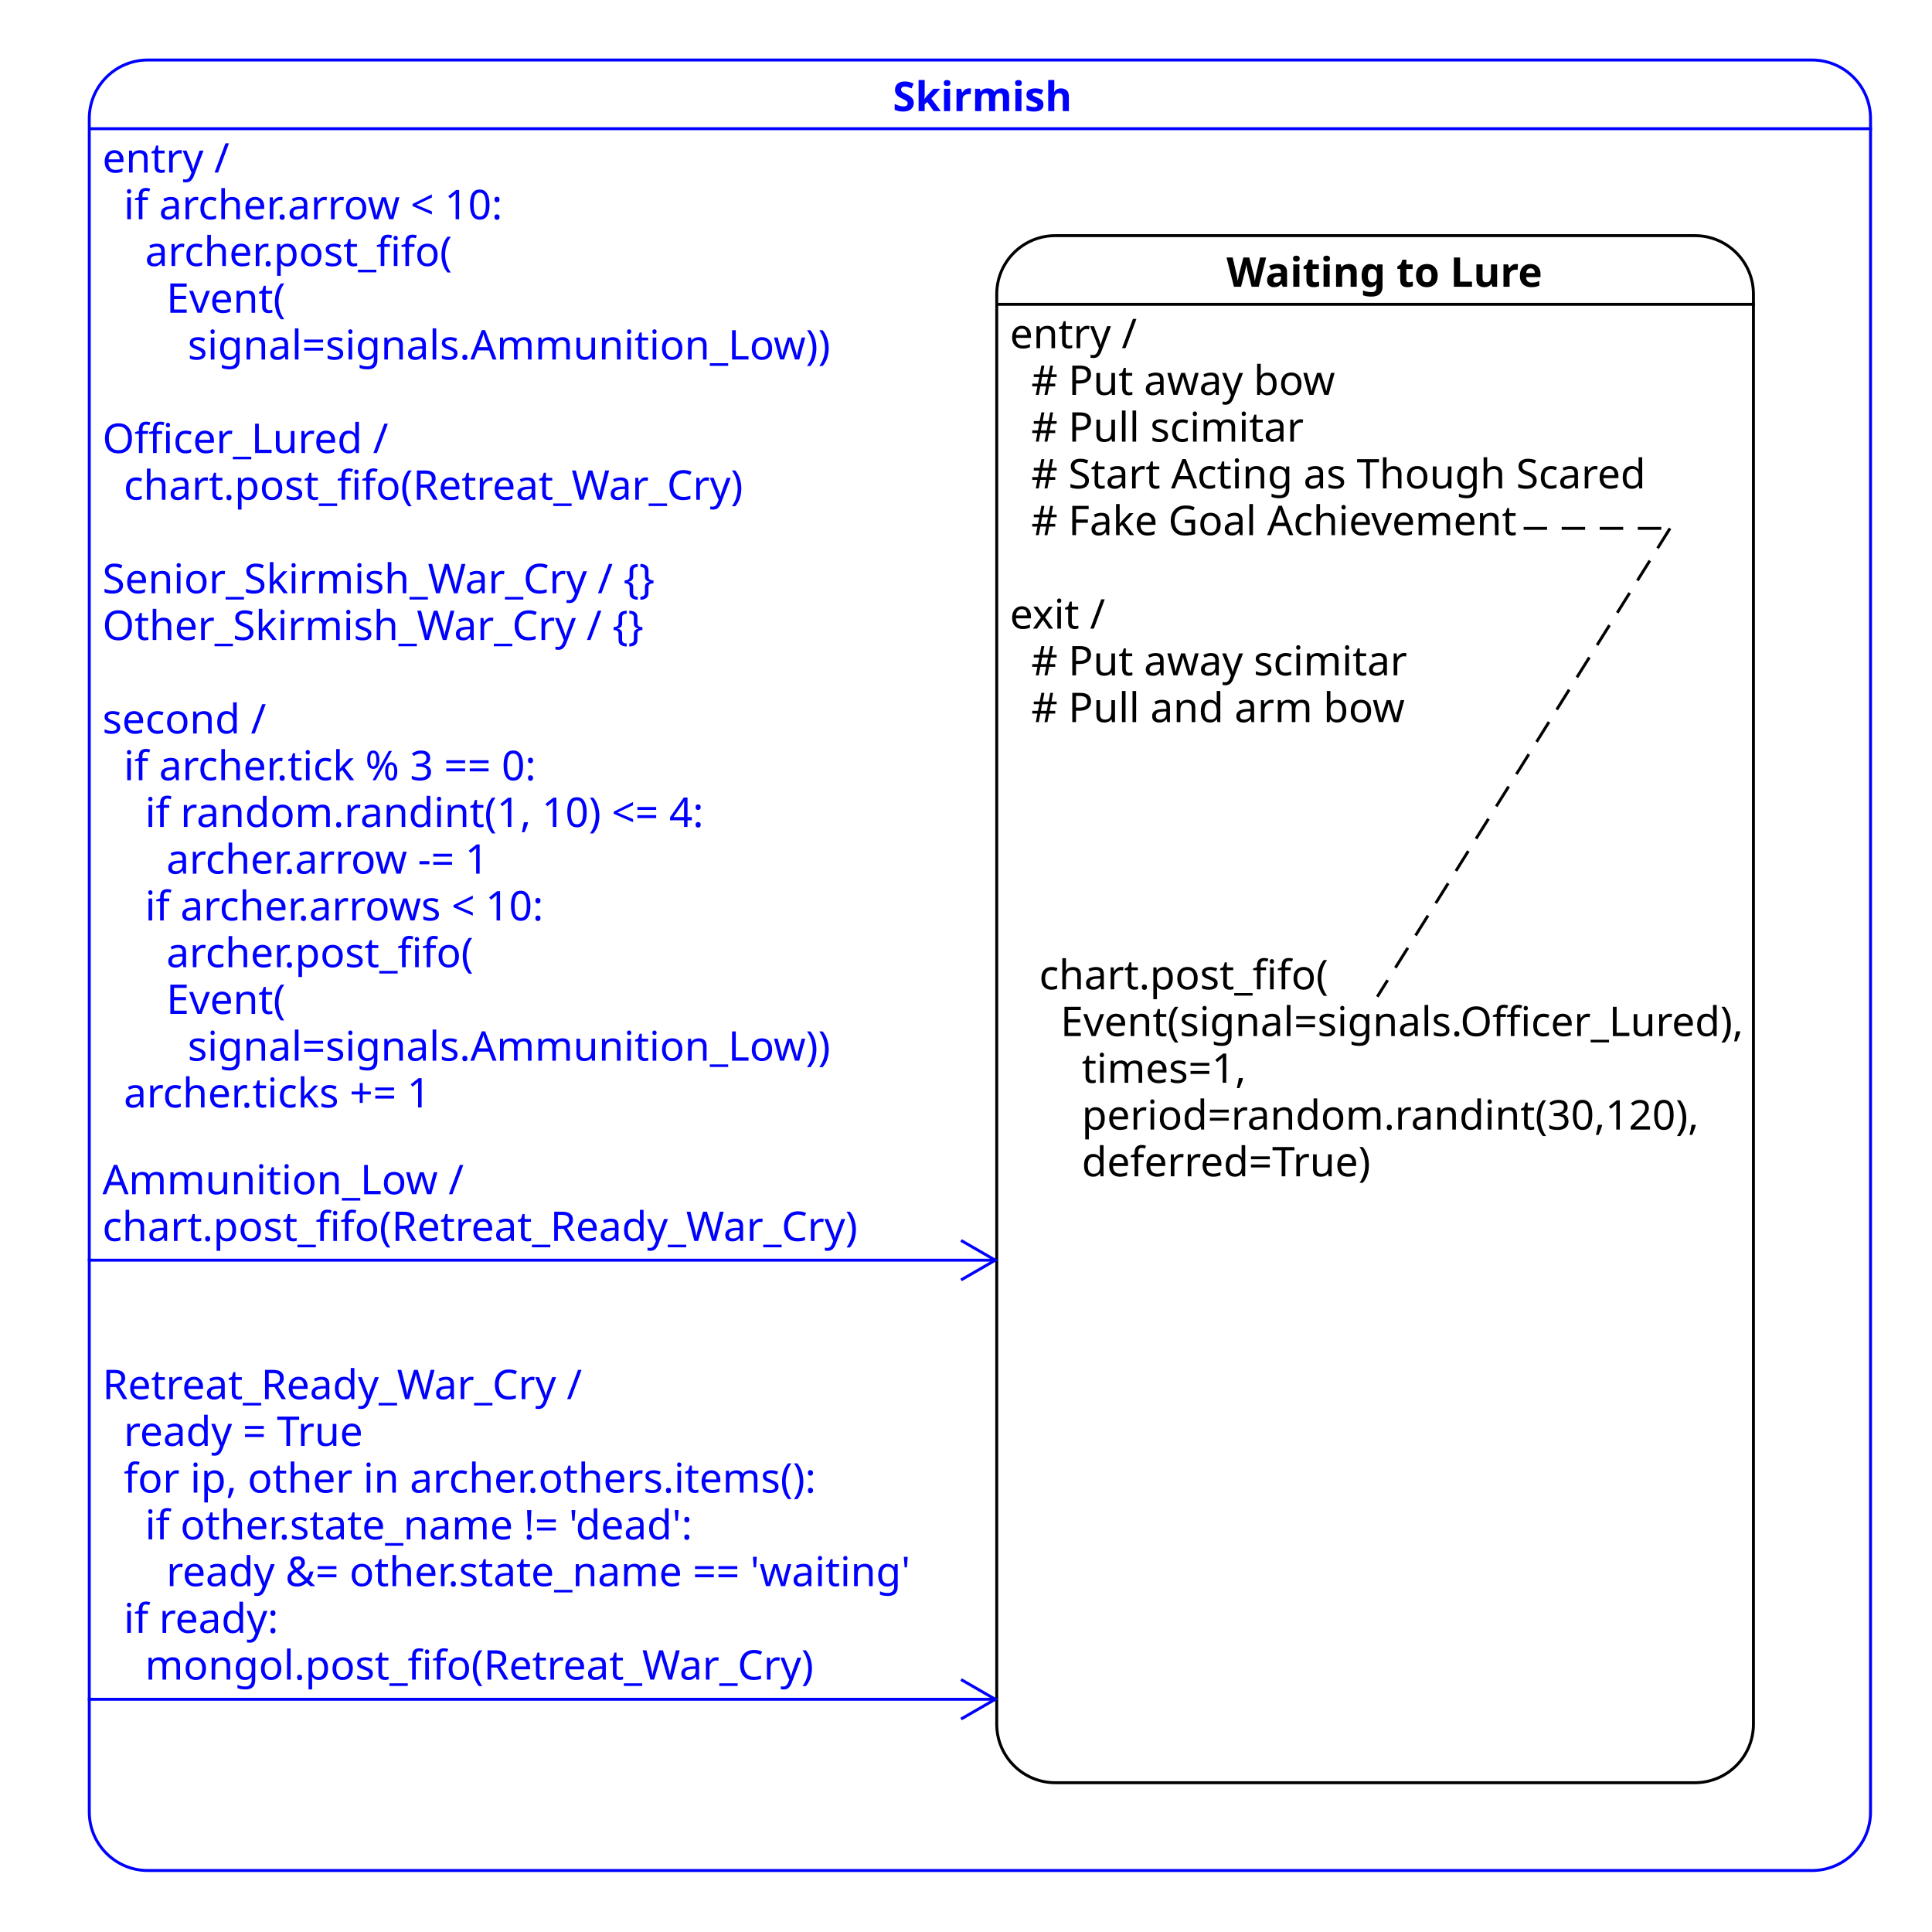
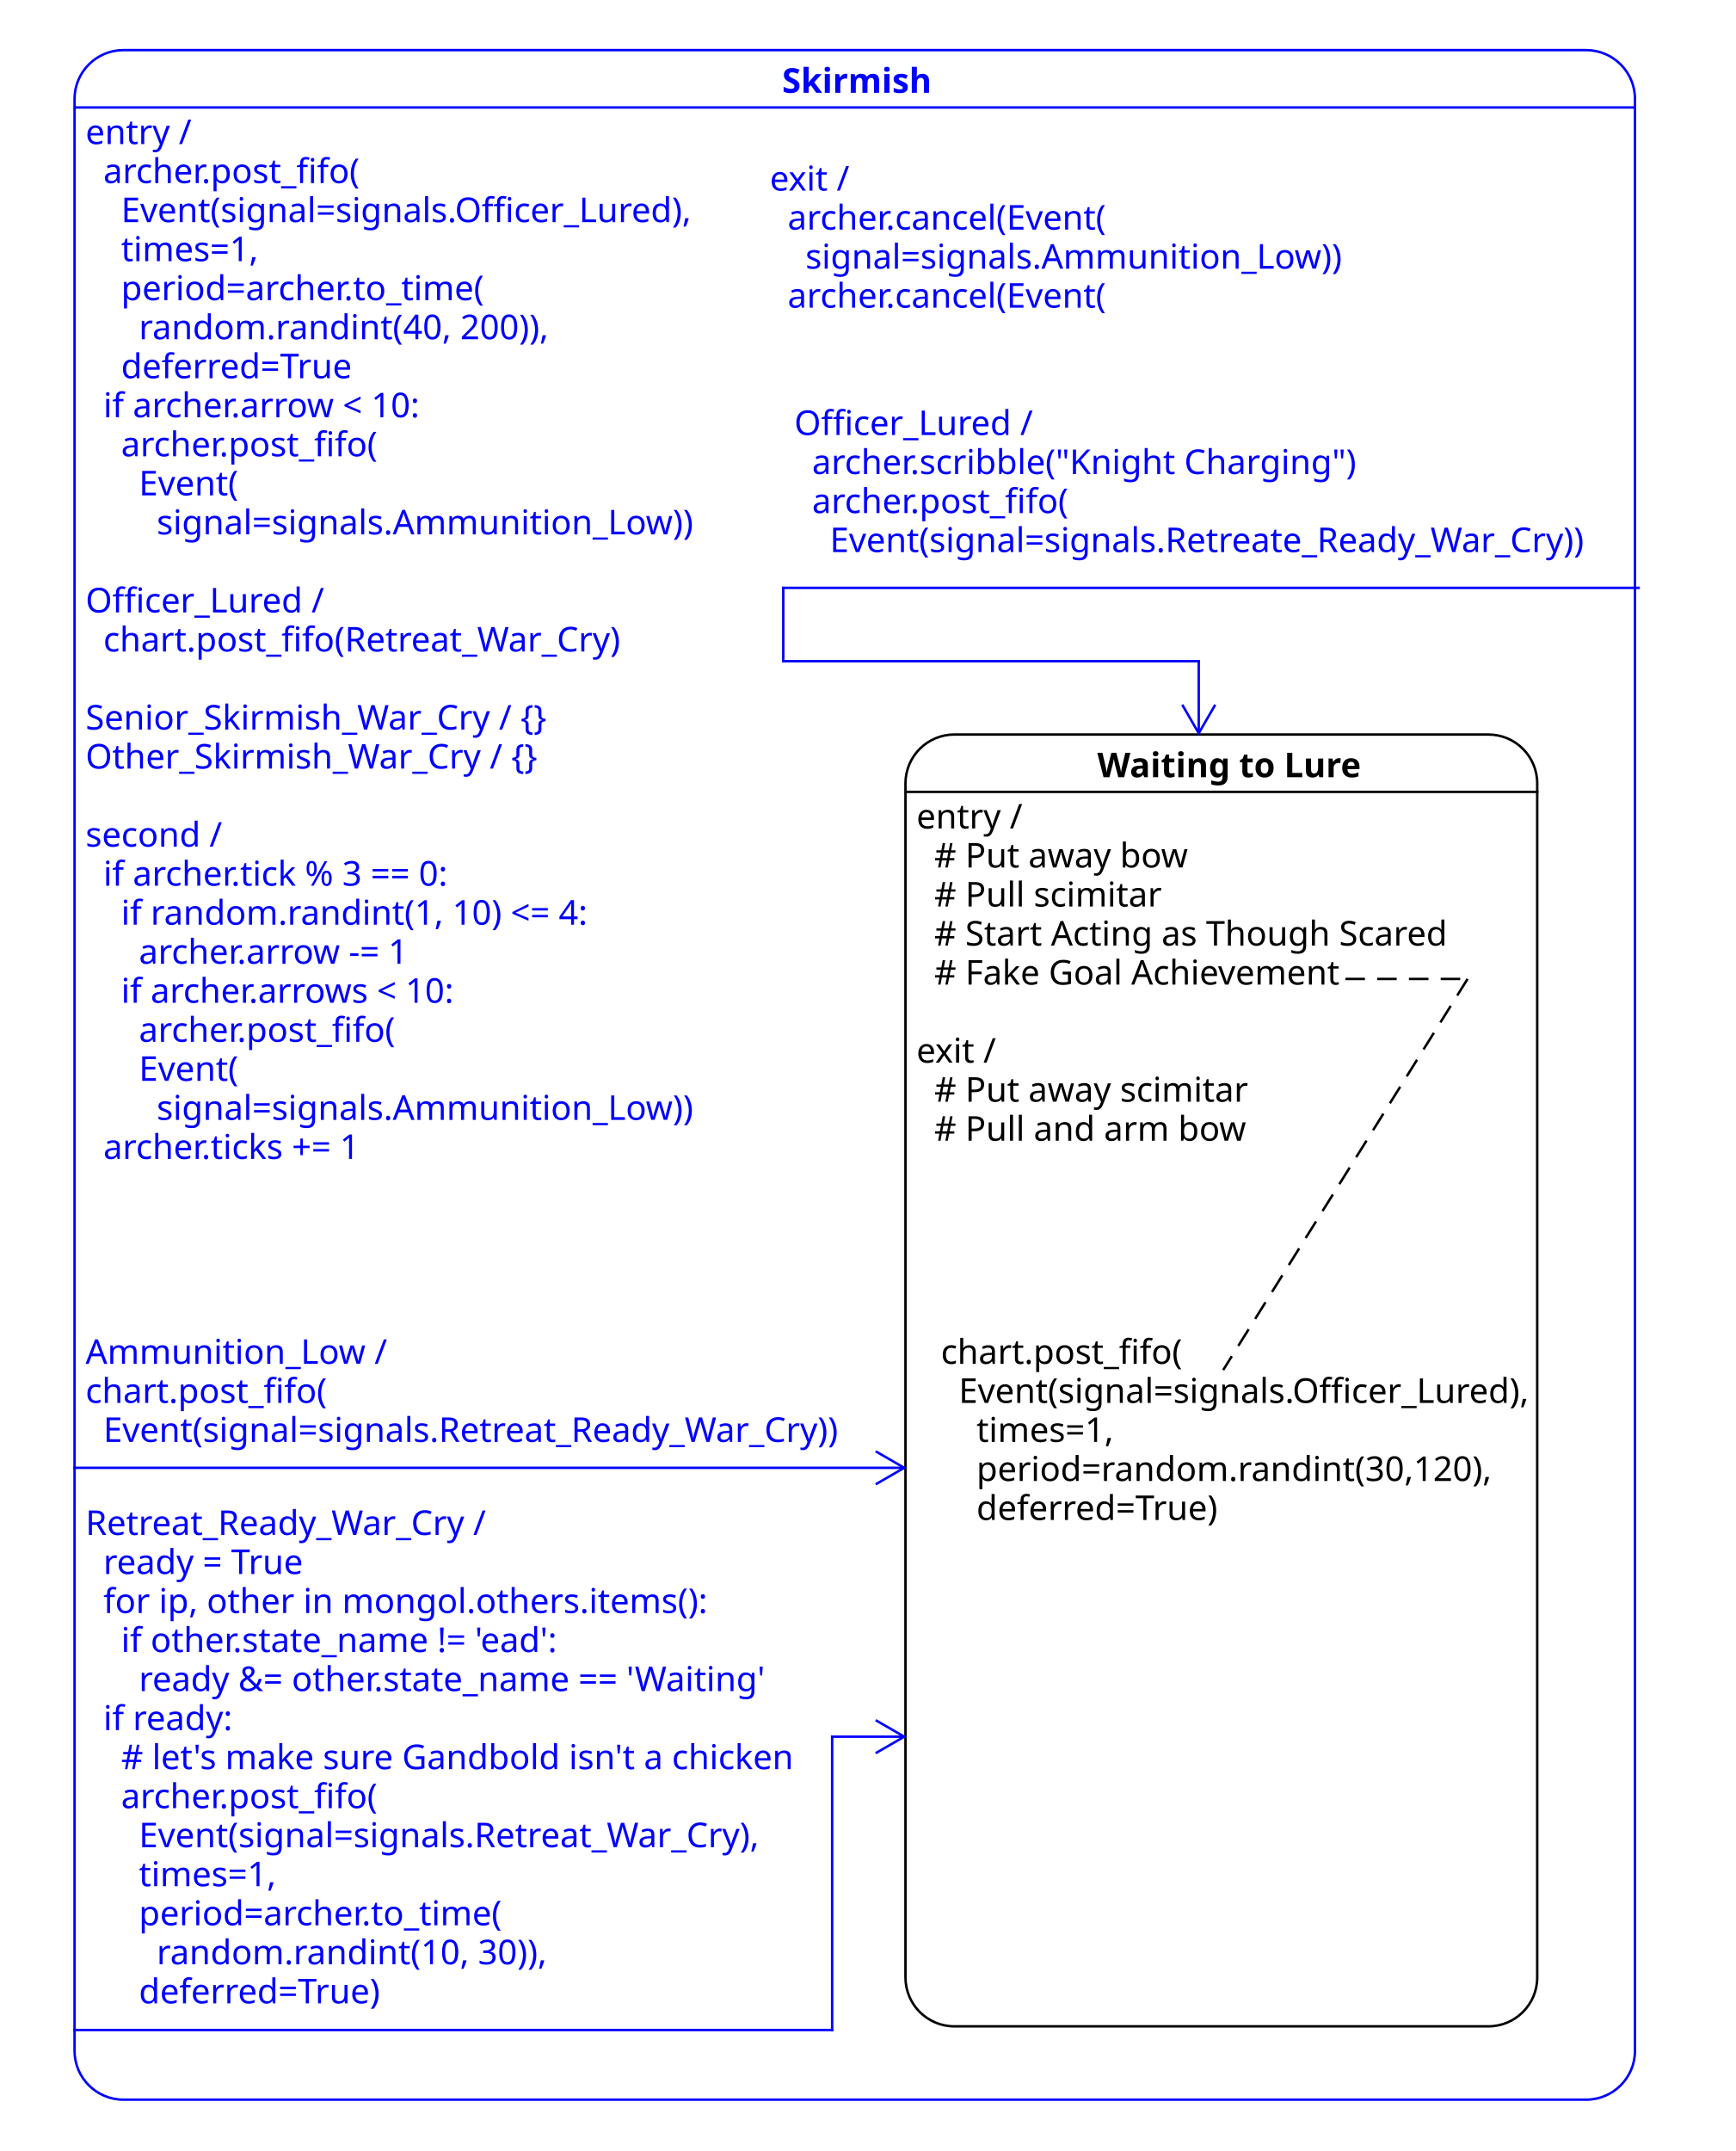
- <svg xmlns="http://www.w3.org/2000/svg" fill-opacity="1" color-rendering="auto" color-interpolation="auto" text-rendering="auto" stroke="black" stroke-linecap="square" width="660" stroke-miterlimit="10" shape-rendering="auto" stroke-opacity="1" fill="black" stroke-dasharray="none" font-weight="normal" stroke-width="1" viewBox="720 160 660 660" height="660" font-family="'Dialog'" font-style="normal" stroke-linejoin="miter" font-size="12px" stroke-dashoffset="0" image-rendering="auto">
+ <svg xmlns="http://www.w3.org/2000/svg" fill-opacity="1" color-rendering="auto" color-interpolation="auto" text-rendering="auto" stroke="black" stroke-linecap="square" width="710" stroke-miterlimit="10" shape-rendering="auto" stroke-opacity="1" fill="black" stroke-dasharray="none" font-weight="normal" stroke-width="1" viewBox="770 100 710 880" height="880" font-family="'Dialog'" font-style="normal" stroke-linejoin="miter" font-size="12px" stroke-dashoffset="0" image-rendering="auto">
  <defs id="genericDefs" />
  <g>
    <defs id="defs1">
      <clipPath clipPathUnits="userSpaceOnUse" id="clipPath1">
        <path d="M0 0 L2147483647 0 L2147483647 2147483647 L0 2147483647 L0 0 Z" />
      </clipPath>
      <clipPath clipPathUnits="userSpaceOnUse" id="clipPath2">
-         <path d="M0 0 L0 130 L320 130 L320 0 Z" />
+         <path d="M0 0 L0 80 L350 80 L350 0 Z" />
      </clipPath>
      <clipPath clipPathUnits="userSpaceOnUse" id="clipPath3">
+         <path d="M0 0 L0 220 L320 220 L320 0 Z" />
+       </clipPath>
+       <clipPath clipPathUnits="userSpaceOnUse" id="clipPath4">
        <path d="M0 0 L0 110 L250 110 L250 0 Z" />
      </clipPath>
-       <clipPath clipPathUnits="userSpaceOnUse" id="clipPath4">
-         <path d="M0 0 L0 60 L270 60 L270 0 Z" />
+       <clipPath clipPathUnits="userSpaceOnUse" id="clipPath5">
+         <path d="M0 0 L0 60 L320 60 L320 0 Z" />
      </clipPath>
-       <clipPath clipPathUnits="userSpaceOnUse" id="clipPath5">
+       <clipPath clipPathUnits="userSpaceOnUse" id="clipPath6">
        <path d="M0 0 L0 530 L260 530 L260 0 Z" />
      </clipPath>
-       <clipPath clipPathUnits="userSpaceOnUse" id="clipPath6">
-         <path d="M0 0 L0 620 L610 620 L610 0 Z" />
+       <clipPath clipPathUnits="userSpaceOnUse" id="clipPath7">
+         <path d="M0 0 L0 840 L640 840 L640 0 Z" />
      </clipPath>
-       <clipPath clipPathUnits="userSpaceOnUse" id="clipPath7">
+       <clipPath clipPathUnits="userSpaceOnUse" id="clipPath8">
+         <path d="M0 0 L0 90 L380 90 L380 0 Z" />
+       </clipPath>
+       <clipPath clipPathUnits="userSpaceOnUse" id="clipPath9">
        <path d="M0 0 L0 190 L130 190 L130 0 Z" />
      </clipPath>
-       <clipPath clipPathUnits="userSpaceOnUse" id="clipPath8">
-         <path d="M0 0 L0 50 L340 50 L340 0 Z" />
+       <clipPath clipPathUnits="userSpaceOnUse" id="clipPath10">
+         <path d="M0 0 L0 150 L370 150 L370 0 Z" />
      </clipPath>
-       <clipPath clipPathUnits="userSpaceOnUse" id="clipPath9">
-         <path d="M0 0 L0 40 L340 40 L340 0 Z" />
+       <clipPath clipPathUnits="userSpaceOnUse" id="clipPath11">
+         <path d="M0 0 L0 40 L370 40 L370 0 Z" />
      </clipPath>
    </defs>
-     <g fill="blue" font-size="14px" font-family="sans-serif" transform="translate(750,620)" stroke="blue">
-       <text x="5" xml:space="preserve" y="17.969" clip-path="url(#clipPath2)" stroke="none">Retreat_Ready_War_Cry /</text>
-       <text x="5" xml:space="preserve" y="33.938" clip-path="url(#clipPath2)" stroke="none">  ready = True</text>
-       <text x="5" xml:space="preserve" y="49.906" clip-path="url(#clipPath2)" stroke="none">  for ip, other in archer.others.items():</text>
-       <text x="5" xml:space="preserve" y="65.875" clip-path="url(#clipPath2)" stroke="none">    if other.state_name != 'dead':</text>
-       <text x="5" xml:space="preserve" y="81.844" clip-path="url(#clipPath2)" stroke="none">      ready &amp;= other.state_name == 'waiting'</text>
-       <text x="5" xml:space="preserve" y="97.812" clip-path="url(#clipPath2)" stroke="none">  if ready:</text>
-       <text x="5" xml:space="preserve" y="113.781" clip-path="url(#clipPath2)" stroke="none">    mongol.post_fifo(Retreat_War_Cry)</text>
+     <g fill="blue" font-size="14px" font-family="sans-serif" transform="translate(1080,160)" stroke="blue">
+       <text x="5" xml:space="preserve" y="17.969" clip-path="url(#clipPath2)" stroke="none">exit /</text>
+       <text x="5" xml:space="preserve" y="33.938" clip-path="url(#clipPath2)" stroke="none">  archer.cancel(Event(</text>
+       <text x="5" xml:space="preserve" y="49.906" clip-path="url(#clipPath2)" stroke="none">    signal=signals.Ammunition_Low))</text>
+       <text x="5" xml:space="preserve" y="65.875" clip-path="url(#clipPath2)" stroke="none">  archer.cancel(Event(</text>
+       <text x="5" xml:space="preserve" y="81.844" clip-path="url(#clipPath2)" stroke="none">    </text>
    </g>
-     <g font-family="sans-serif" font-size="14px" transform="translate(1070,480)">
-       <text x="5" xml:space="preserve" y="17.969" clip-path="url(#clipPath3)" stroke="none">chart.post_fifo(</text>
-       <text x="5" xml:space="preserve" y="33.938" clip-path="url(#clipPath3)" stroke="none">  Event(signal=signals.Officer_Lured),</text>
-       <text x="5" xml:space="preserve" y="49.906" clip-path="url(#clipPath3)" stroke="none">    times=1,</text>
-       <text x="5" xml:space="preserve" y="65.875" clip-path="url(#clipPath3)" stroke="none">    period=random.randint(30,120),</text>
-       <text x="5" xml:space="preserve" y="81.844" clip-path="url(#clipPath3)" stroke="none">    deferred=True)</text>
+     <g fill="blue" font-size="14px" font-family="sans-serif" transform="translate(1090,260)" stroke="blue">
+       <text x="5" xml:space="preserve" y="17.969" clip-path="url(#clipPath2)" stroke="none">Officer_Lured /</text>
+       <text x="5" xml:space="preserve" y="33.938" clip-path="url(#clipPath2)" stroke="none">  archer.scribble("Knight Charging")</text>
+       <text x="5" xml:space="preserve" y="49.906" clip-path="url(#clipPath2)" stroke="none">  archer.post_fifo(</text>
+       <text x="5" xml:space="preserve" y="65.875" clip-path="url(#clipPath2)" stroke="none">    Event(signal=signals.Retreate_Ready_War_Cry))</text>
    </g>
-     <g fill="blue" font-size="14px" font-family="sans-serif" transform="translate(750,550)" stroke="blue">
-       <text x="5" xml:space="preserve" y="17.969" clip-path="url(#clipPath4)" stroke="none">Ammunition_Low /</text>
-       <text x="5" xml:space="preserve" y="33.938" clip-path="url(#clipPath4)" stroke="none">chart.post_fifo(Retreat_Ready_War_Cry)</text>
+     <g fill="blue" font-size="14px" font-family="sans-serif" transform="translate(800,710)" stroke="blue">
+       <text x="5" xml:space="preserve" y="17.969" clip-path="url(#clipPath3)" stroke="none">Retreat_Ready_War_Cry /</text>
+       <text x="5" xml:space="preserve" y="33.938" clip-path="url(#clipPath3)" stroke="none">  ready = True</text>
+       <text x="5" xml:space="preserve" y="49.906" clip-path="url(#clipPath3)" stroke="none">  for ip, other in mongol.others.items():</text>
+       <text x="5" xml:space="preserve" y="65.875" clip-path="url(#clipPath3)" stroke="none">    if other.state_name != 'ead':</text>
+       <text x="5" xml:space="preserve" y="81.844" clip-path="url(#clipPath3)" stroke="none">      ready &amp;= other.state_name == 'Waiting'</text>
+       <text x="5" xml:space="preserve" y="97.812" clip-path="url(#clipPath3)" stroke="none">  if ready:</text>
+       <text x="5" xml:space="preserve" y="113.781" clip-path="url(#clipPath3)" stroke="none">    # let's make sure Gandbold isn't a chicken</text>
+       <text x="5" xml:space="preserve" y="129.75" clip-path="url(#clipPath3)" stroke="none">    archer.post_fifo(</text>
+       <text x="5" xml:space="preserve" y="145.719" clip-path="url(#clipPath3)" stroke="none">      Event(signal=signals.Retreat_War_Cry),</text>
+       <text x="5" xml:space="preserve" y="161.688" clip-path="url(#clipPath3)" stroke="none">      times=1,</text>
+       <text x="5" xml:space="preserve" y="177.656" clip-path="url(#clipPath3)" stroke="none">      period=archer.to_time(</text>
+       <text x="5" xml:space="preserve" y="193.625" clip-path="url(#clipPath3)" stroke="none">        random.randint(10, 30)),</text>
+       <text x="5" xml:space="preserve" y="209.594" clip-path="url(#clipPath3)" stroke="none">      deferred=True)</text>
    </g>
-     <g fill="rgb(255,255,255)" fill-opacity="0" transform="translate(1060,240)" stroke-opacity="0" stroke="rgb(255,255,255)">
-       <rect x="0.5" y="0.5" clip-path="url(#clipPath5)" width="258.5" rx="20" ry="20" height="528.5" stroke="none" />
+     <g font-family="sans-serif" font-size="14px" transform="translate(1150,640)">
+       <text x="5" xml:space="preserve" y="17.969" clip-path="url(#clipPath4)" stroke="none">chart.post_fifo(</text>
+       <text x="5" xml:space="preserve" y="33.938" clip-path="url(#clipPath4)" stroke="none">  Event(signal=signals.Officer_Lured),</text>
+       <text x="5" xml:space="preserve" y="49.906" clip-path="url(#clipPath4)" stroke="none">    times=1,</text>
+       <text x="5" xml:space="preserve" y="65.875" clip-path="url(#clipPath4)" stroke="none">    period=random.randint(30,120),</text>
+       <text x="5" xml:space="preserve" y="81.844" clip-path="url(#clipPath4)" stroke="none">    deferred=True)</text>
    </g>
-     <g transform="translate(1060,240)">
-       <rect x="0.5" y="0.5" clip-path="url(#clipPath5)" fill="none" width="258.5" rx="20" ry="20" height="528.5" />
-       <text x="79" font-size="14px" y="17.969" clip-path="url(#clipPath5)" font-family="sans-serif" stroke="none" font-weight="bold" xml:space="preserve">Waiting to Lure</text>
-       <path fill="none" d="M1 23.969 L259 23.969" clip-path="url(#clipPath5)" />
-       <text x="5" font-size="14px" y="38.938" clip-path="url(#clipPath5)" font-family="sans-serif" stroke="none" xml:space="preserve">entry /</text>
-       <text x="5" font-size="14px" y="54.906" clip-path="url(#clipPath5)" font-family="sans-serif" stroke="none" xml:space="preserve">  # Put away bow</text>
-       <text x="5" font-size="14px" y="70.875" clip-path="url(#clipPath5)" font-family="sans-serif" stroke="none" xml:space="preserve">  # Pull scimitar</text>
-       <text x="5" font-size="14px" y="86.844" clip-path="url(#clipPath5)" font-family="sans-serif" stroke="none" xml:space="preserve">  # Start Acting as Though Scared</text>
-       <text x="5" font-size="14px" y="102.812" clip-path="url(#clipPath5)" font-family="sans-serif" stroke="none" xml:space="preserve">  # Fake Goal Achievement</text>
-       <text x="5" font-size="14px" y="118.781" clip-path="url(#clipPath5)" font-family="sans-serif" stroke="none" xml:space="preserve">  </text>
-       <text x="5" font-size="14px" y="134.75" clip-path="url(#clipPath5)" font-family="sans-serif" stroke="none" xml:space="preserve">exit / </text>
-       <text x="5" font-size="14px" y="150.719" clip-path="url(#clipPath5)" font-family="sans-serif" stroke="none" xml:space="preserve">  # Put away scimitar</text>
-       <text x="5" font-size="14px" y="166.688" clip-path="url(#clipPath5)" font-family="sans-serif" stroke="none" xml:space="preserve">  # Pull and arm bow</text>
+     <g fill="blue" font-size="14px" font-family="sans-serif" transform="translate(800,640)" stroke="blue">
+       <text x="5" xml:space="preserve" y="17.969" clip-path="url(#clipPath5)" stroke="none">Ammunition_Low /</text>
+       <text x="5" xml:space="preserve" y="33.938" clip-path="url(#clipPath5)" stroke="none">chart.post_fifo(</text>
+       <text x="5" xml:space="preserve" y="49.906" clip-path="url(#clipPath5)" stroke="none">  Event(signal=signals.Retreat_Ready_War_Cry))</text>
    </g>
-     <g fill="rgb(255,255,255)" fill-opacity="0" transform="translate(750,180)" stroke-opacity="0" stroke="rgb(255,255,255)">
-       <rect x="0.5" y="0.5" clip-path="url(#clipPath6)" width="608.5" rx="20" ry="20" height="618.5" stroke="none" />
+     <g fill="rgb(255,255,255)" fill-opacity="0" transform="translate(1140,400)" stroke-opacity="0" stroke="rgb(255,255,255)">
+       <rect x="0.5" y="0.5" clip-path="url(#clipPath6)" width="258.5" rx="20" ry="20" height="528.5" stroke="none" />
    </g>
-     <g fill="blue" transform="translate(750,180)" stroke="blue">
-       <rect x="0.5" y="0.5" clip-path="url(#clipPath6)" fill="none" width="608.5" rx="20" ry="20" height="618.5" />
-       <text x="275" font-size="14px" y="17.969" clip-path="url(#clipPath6)" font-family="sans-serif" stroke="none" font-weight="bold" xml:space="preserve">Skirmish</text>
-       <path fill="none" d="M1 23.969 L609 23.969" clip-path="url(#clipPath6)" />
+     <g transform="translate(1140,400)">
+       <rect x="0.5" y="0.5" clip-path="url(#clipPath6)" fill="none" width="258.5" rx="20" ry="20" height="528.5" />
+       <text x="79" font-size="14px" y="17.969" clip-path="url(#clipPath6)" font-family="sans-serif" stroke="none" font-weight="bold" xml:space="preserve">Waiting to Lure</text>
+       <path fill="none" d="M1 23.969 L259 23.969" clip-path="url(#clipPath6)" />
      <text x="5" font-size="14px" y="38.938" clip-path="url(#clipPath6)" font-family="sans-serif" stroke="none" xml:space="preserve">entry /</text>
-       <text x="5" font-size="14px" y="54.906" clip-path="url(#clipPath6)" font-family="sans-serif" stroke="none" xml:space="preserve">  if archer.arrow &lt; 10:</text>
-       <text x="5" font-size="14px" y="70.875" clip-path="url(#clipPath6)" font-family="sans-serif" stroke="none" xml:space="preserve">    archer.post_fifo(</text>
-       <text x="5" font-size="14px" y="86.844" clip-path="url(#clipPath6)" font-family="sans-serif" stroke="none" xml:space="preserve">      Event(</text>
-       <text x="5" font-size="14px" y="102.812" clip-path="url(#clipPath6)" font-family="sans-serif" stroke="none" xml:space="preserve">        signal=signals.Ammunition_Low))</text>
-       <text x="5" font-size="14px" y="134.75" clip-path="url(#clipPath6)" font-family="sans-serif" stroke="none" xml:space="preserve">Officer_Lured /</text>
-       <text x="5" font-size="14px" y="150.719" clip-path="url(#clipPath6)" font-family="sans-serif" stroke="none" xml:space="preserve">  chart.post_fifo(Retreat_War_Cry)</text>
-       <text x="5" font-size="14px" y="166.688" clip-path="url(#clipPath6)" font-family="sans-serif" stroke="none" xml:space="preserve">  </text>
-       <text x="5" font-size="14px" y="182.656" clip-path="url(#clipPath6)" font-family="sans-serif" stroke="none" xml:space="preserve">Senior_Skirmish_War_Cry / {}</text>
-       <text x="5" font-size="14px" y="198.625" clip-path="url(#clipPath6)" font-family="sans-serif" stroke="none" xml:space="preserve">Other_Skirmish_War_Cry / {}</text>
-       <text x="5" font-size="14px" y="230.562" clip-path="url(#clipPath6)" font-family="sans-serif" stroke="none" xml:space="preserve">second /</text>
-       <text x="5" font-size="14px" y="246.531" clip-path="url(#clipPath6)" font-family="sans-serif" stroke="none" xml:space="preserve">  if archer.tick % 3 == 0:</text>
-       <text x="5" font-size="14px" y="262.5" clip-path="url(#clipPath6)" font-family="sans-serif" stroke="none" xml:space="preserve">    if random.randint(1, 10) &lt;= 4:</text>
-       <text x="5" font-size="14px" y="278.469" clip-path="url(#clipPath6)" font-family="sans-serif" stroke="none" xml:space="preserve">      archer.arrow -= 1</text>
-       <text x="5" font-size="14px" y="294.438" clip-path="url(#clipPath6)" font-family="sans-serif" stroke="none" xml:space="preserve">    if archer.arrows &lt; 10:</text>
-       <text x="5" font-size="14px" y="310.406" clip-path="url(#clipPath6)" font-family="sans-serif" stroke="none" xml:space="preserve">      archer.post_fifo(</text>
-       <text x="5" font-size="14px" y="326.375" clip-path="url(#clipPath6)" font-family="sans-serif" stroke="none" xml:space="preserve">      Event(</text>
-       <text x="5" font-size="14px" y="342.344" clip-path="url(#clipPath6)" font-family="sans-serif" stroke="none" xml:space="preserve">        signal=signals.Ammunition_Low))</text>
-       <text x="5" font-size="14px" y="358.312" clip-path="url(#clipPath6)" font-family="sans-serif" stroke="none" xml:space="preserve">  archer.ticks += 1  </text>
+       <text x="5" font-size="14px" y="54.906" clip-path="url(#clipPath6)" font-family="sans-serif" stroke="none" xml:space="preserve">  # Put away bow</text>
+       <text x="5" font-size="14px" y="70.875" clip-path="url(#clipPath6)" font-family="sans-serif" stroke="none" xml:space="preserve">  # Pull scimitar</text>
+       <text x="5" font-size="14px" y="86.844" clip-path="url(#clipPath6)" font-family="sans-serif" stroke="none" xml:space="preserve">  # Start Acting as Though Scared</text>
+       <text x="5" font-size="14px" y="102.812" clip-path="url(#clipPath6)" font-family="sans-serif" stroke="none" xml:space="preserve">  # Fake Goal Achievement</text>
+       <text x="5" font-size="14px" y="118.781" clip-path="url(#clipPath6)" font-family="sans-serif" stroke="none" xml:space="preserve">  </text>
+       <text x="5" font-size="14px" y="134.75" clip-path="url(#clipPath6)" font-family="sans-serif" stroke="none" xml:space="preserve">exit / </text>
+       <text x="5" font-size="14px" y="150.719" clip-path="url(#clipPath6)" font-family="sans-serif" stroke="none" xml:space="preserve">  # Put away scimitar</text>
+       <text x="5" font-size="14px" y="166.688" clip-path="url(#clipPath6)" font-family="sans-serif" stroke="none" xml:space="preserve">  # Pull and arm bow</text>
    </g>
-     <g stroke-dasharray="8,5" stroke-miterlimit="5" transform="translate(1180,330)" stroke-linecap="butt">
-       <path fill="none" d="M60.5 10.5 L110.5 10.5" clip-path="url(#clipPath7)" />
-       <path fill="none" d="M110.5 10.5 L10.5 170.5" clip-path="url(#clipPath7)" />
+     <g fill="rgb(255,255,255)" fill-opacity="0" transform="translate(800,120)" stroke-opacity="0" stroke="rgb(255,255,255)">
+       <rect x="0.5" y="0.5" clip-path="url(#clipPath7)" width="638.5" rx="20" ry="20" height="838.5" stroke="none" />
    </g>
-     <g fill="blue" transform="translate(740,720)" stroke="blue">
-       <path fill="none" d="M10.5 20.5 L319.5 20.5" clip-path="url(#clipPath8)" />
-       <path fill="none" d="M308.742 27 L320 20.5 L308.742 14" clip-path="url(#clipPath8)" />
+     <g fill="blue" transform="translate(800,120)" stroke="blue">
+       <rect x="0.5" y="0.5" clip-path="url(#clipPath7)" fill="none" width="638.5" rx="20" ry="20" height="838.5" />
+       <text x="290" font-size="14px" y="17.969" clip-path="url(#clipPath7)" font-family="sans-serif" stroke="none" font-weight="bold" xml:space="preserve">Skirmish</text>
+       <path fill="none" d="M1 23.969 L639 23.969" clip-path="url(#clipPath7)" />
+       <text x="5" font-size="14px" y="38.938" clip-path="url(#clipPath7)" font-family="sans-serif" stroke="none" xml:space="preserve">entry /</text>
+       <text x="5" font-size="14px" y="54.906" clip-path="url(#clipPath7)" font-family="sans-serif" stroke="none" xml:space="preserve">  archer.post_fifo(</text>
+       <text x="5" font-size="14px" y="70.875" clip-path="url(#clipPath7)" font-family="sans-serif" stroke="none" xml:space="preserve">    Event(signal=signals.Officer_Lured),</text>
+       <text x="5" font-size="14px" y="86.844" clip-path="url(#clipPath7)" font-family="sans-serif" stroke="none" xml:space="preserve">    times=1,</text>
+       <text x="5" font-size="14px" y="102.812" clip-path="url(#clipPath7)" font-family="sans-serif" stroke="none" xml:space="preserve">    period=archer.to_time(</text>
+       <text x="5" font-size="14px" y="118.781" clip-path="url(#clipPath7)" font-family="sans-serif" stroke="none" xml:space="preserve">      random.randint(40, 200)),</text>
+       <text x="5" font-size="14px" y="134.75" clip-path="url(#clipPath7)" font-family="sans-serif" stroke="none" xml:space="preserve">    deferred=True</text>
+       <text x="5" font-size="14px" y="150.719" clip-path="url(#clipPath7)" font-family="sans-serif" stroke="none" xml:space="preserve">  if archer.arrow &lt; 10:</text>
+       <text x="5" font-size="14px" y="166.688" clip-path="url(#clipPath7)" font-family="sans-serif" stroke="none" xml:space="preserve">    archer.post_fifo(</text>
+       <text x="5" font-size="14px" y="182.656" clip-path="url(#clipPath7)" font-family="sans-serif" stroke="none" xml:space="preserve">      Event(</text>
+       <text x="5" font-size="14px" y="198.625" clip-path="url(#clipPath7)" font-family="sans-serif" stroke="none" xml:space="preserve">        signal=signals.Ammunition_Low))</text>
+       <text x="5" font-size="14px" y="214.594" clip-path="url(#clipPath7)" font-family="sans-serif" stroke="none" xml:space="preserve">          </text>
+       <text x="5" font-size="14px" y="230.562" clip-path="url(#clipPath7)" font-family="sans-serif" stroke="none" xml:space="preserve">Officer_Lured /</text>
+       <text x="5" font-size="14px" y="246.531" clip-path="url(#clipPath7)" font-family="sans-serif" stroke="none" xml:space="preserve">  chart.post_fifo(Retreat_War_Cry)</text>
+       <text x="5" font-size="14px" y="262.5" clip-path="url(#clipPath7)" font-family="sans-serif" stroke="none" xml:space="preserve">  </text>
+       <text x="5" font-size="14px" y="278.469" clip-path="url(#clipPath7)" font-family="sans-serif" stroke="none" xml:space="preserve">Senior_Skirmish_War_Cry / {}</text>
+       <text x="5" font-size="14px" y="294.438" clip-path="url(#clipPath7)" font-family="sans-serif" stroke="none" xml:space="preserve">Other_Skirmish_War_Cry / {}</text>
+       <text x="5" font-size="14px" y="326.375" clip-path="url(#clipPath7)" font-family="sans-serif" stroke="none" xml:space="preserve">second /</text>
+       <text x="5" font-size="14px" y="342.344" clip-path="url(#clipPath7)" font-family="sans-serif" stroke="none" xml:space="preserve">  if archer.tick % 3 == 0:</text>
+       <text x="5" font-size="14px" y="358.312" clip-path="url(#clipPath7)" font-family="sans-serif" stroke="none" xml:space="preserve">    if random.randint(1, 10) &lt;= 4:</text>
+       <text x="5" font-size="14px" y="374.281" clip-path="url(#clipPath7)" font-family="sans-serif" stroke="none" xml:space="preserve">      archer.arrow -= 1</text>
+       <text x="5" font-size="14px" y="390.25" clip-path="url(#clipPath7)" font-family="sans-serif" stroke="none" xml:space="preserve">    if archer.arrows &lt; 10:</text>
+       <text x="5" font-size="14px" y="406.219" clip-path="url(#clipPath7)" font-family="sans-serif" stroke="none" xml:space="preserve">      archer.post_fifo(</text>
+       <text x="5" font-size="14px" y="422.188" clip-path="url(#clipPath7)" font-family="sans-serif" stroke="none" xml:space="preserve">      Event(</text>
+       <text x="5" font-size="14px" y="438.156" clip-path="url(#clipPath7)" font-family="sans-serif" stroke="none" xml:space="preserve">        signal=signals.Ammunition_Low))</text>
+       <text x="5" font-size="14px" y="454.125" clip-path="url(#clipPath7)" font-family="sans-serif" stroke="none" xml:space="preserve">  archer.ticks += 1  </text>
    </g>
-     <g fill="blue" transform="translate(740,570)" stroke="blue">
-       <path fill="none" d="M10.5 20.5 L319.5 20.5" clip-path="url(#clipPath9)" />
-       <path fill="none" d="M308.742 27 L320 20.5 L308.742 14" clip-path="url(#clipPath9)" />
+     <g fill="blue" transform="translate(1080,330)" stroke="blue">
+       <path fill="none" d="M360.5 10.5 L10.5 10.5" clip-path="url(#clipPath8)" />
+       <path fill="none" d="M10.5 10.5 L10.5 40.5" clip-path="url(#clipPath8)" />
+       <path fill="none" d="M10.5 40.5 L180.5 40.5" clip-path="url(#clipPath8)" />
+       <path fill="none" d="M180.5 40.5 L180.5 69.5" clip-path="url(#clipPath8)" />
+       <path fill="none" d="M174 58.742 L180.5 70 L187 58.742" clip-path="url(#clipPath8)" />
+     </g>
+     <g stroke-dasharray="8,5" stroke-miterlimit="5" transform="translate(1260,490)" stroke-linecap="butt">
+       <path fill="none" d="M60.5 10.5 L110.5 10.5" clip-path="url(#clipPath9)" />
+       <path fill="none" d="M110.5 10.5 L10.5 170.5" clip-path="url(#clipPath9)" />
+     </g>
+     <g fill="blue" transform="translate(790,800)" stroke="blue">
+       <path fill="none" d="M10.5 130.5 L320.5 130.5" clip-path="url(#clipPath10)" />
+       <path fill="none" d="M320.5 130.5 L320.5 10.5" clip-path="url(#clipPath10)" />
+       <path fill="none" d="M320.5 10.5 L349.5 10.5" clip-path="url(#clipPath10)" />
+       <path fill="none" d="M338.742 17 L350 10.5 L338.742 4" clip-path="url(#clipPath10)" />
+     </g>
+     <g fill="blue" transform="translate(790,680)" stroke="blue">
+       <path fill="none" d="M10.5 20.5 L349.5 20.5" clip-path="url(#clipPath11)" />
+       <path fill="none" d="M338.742 27 L350 20.5 L338.742 14" clip-path="url(#clipPath11)" />
    </g>
  </g>
</svg>
